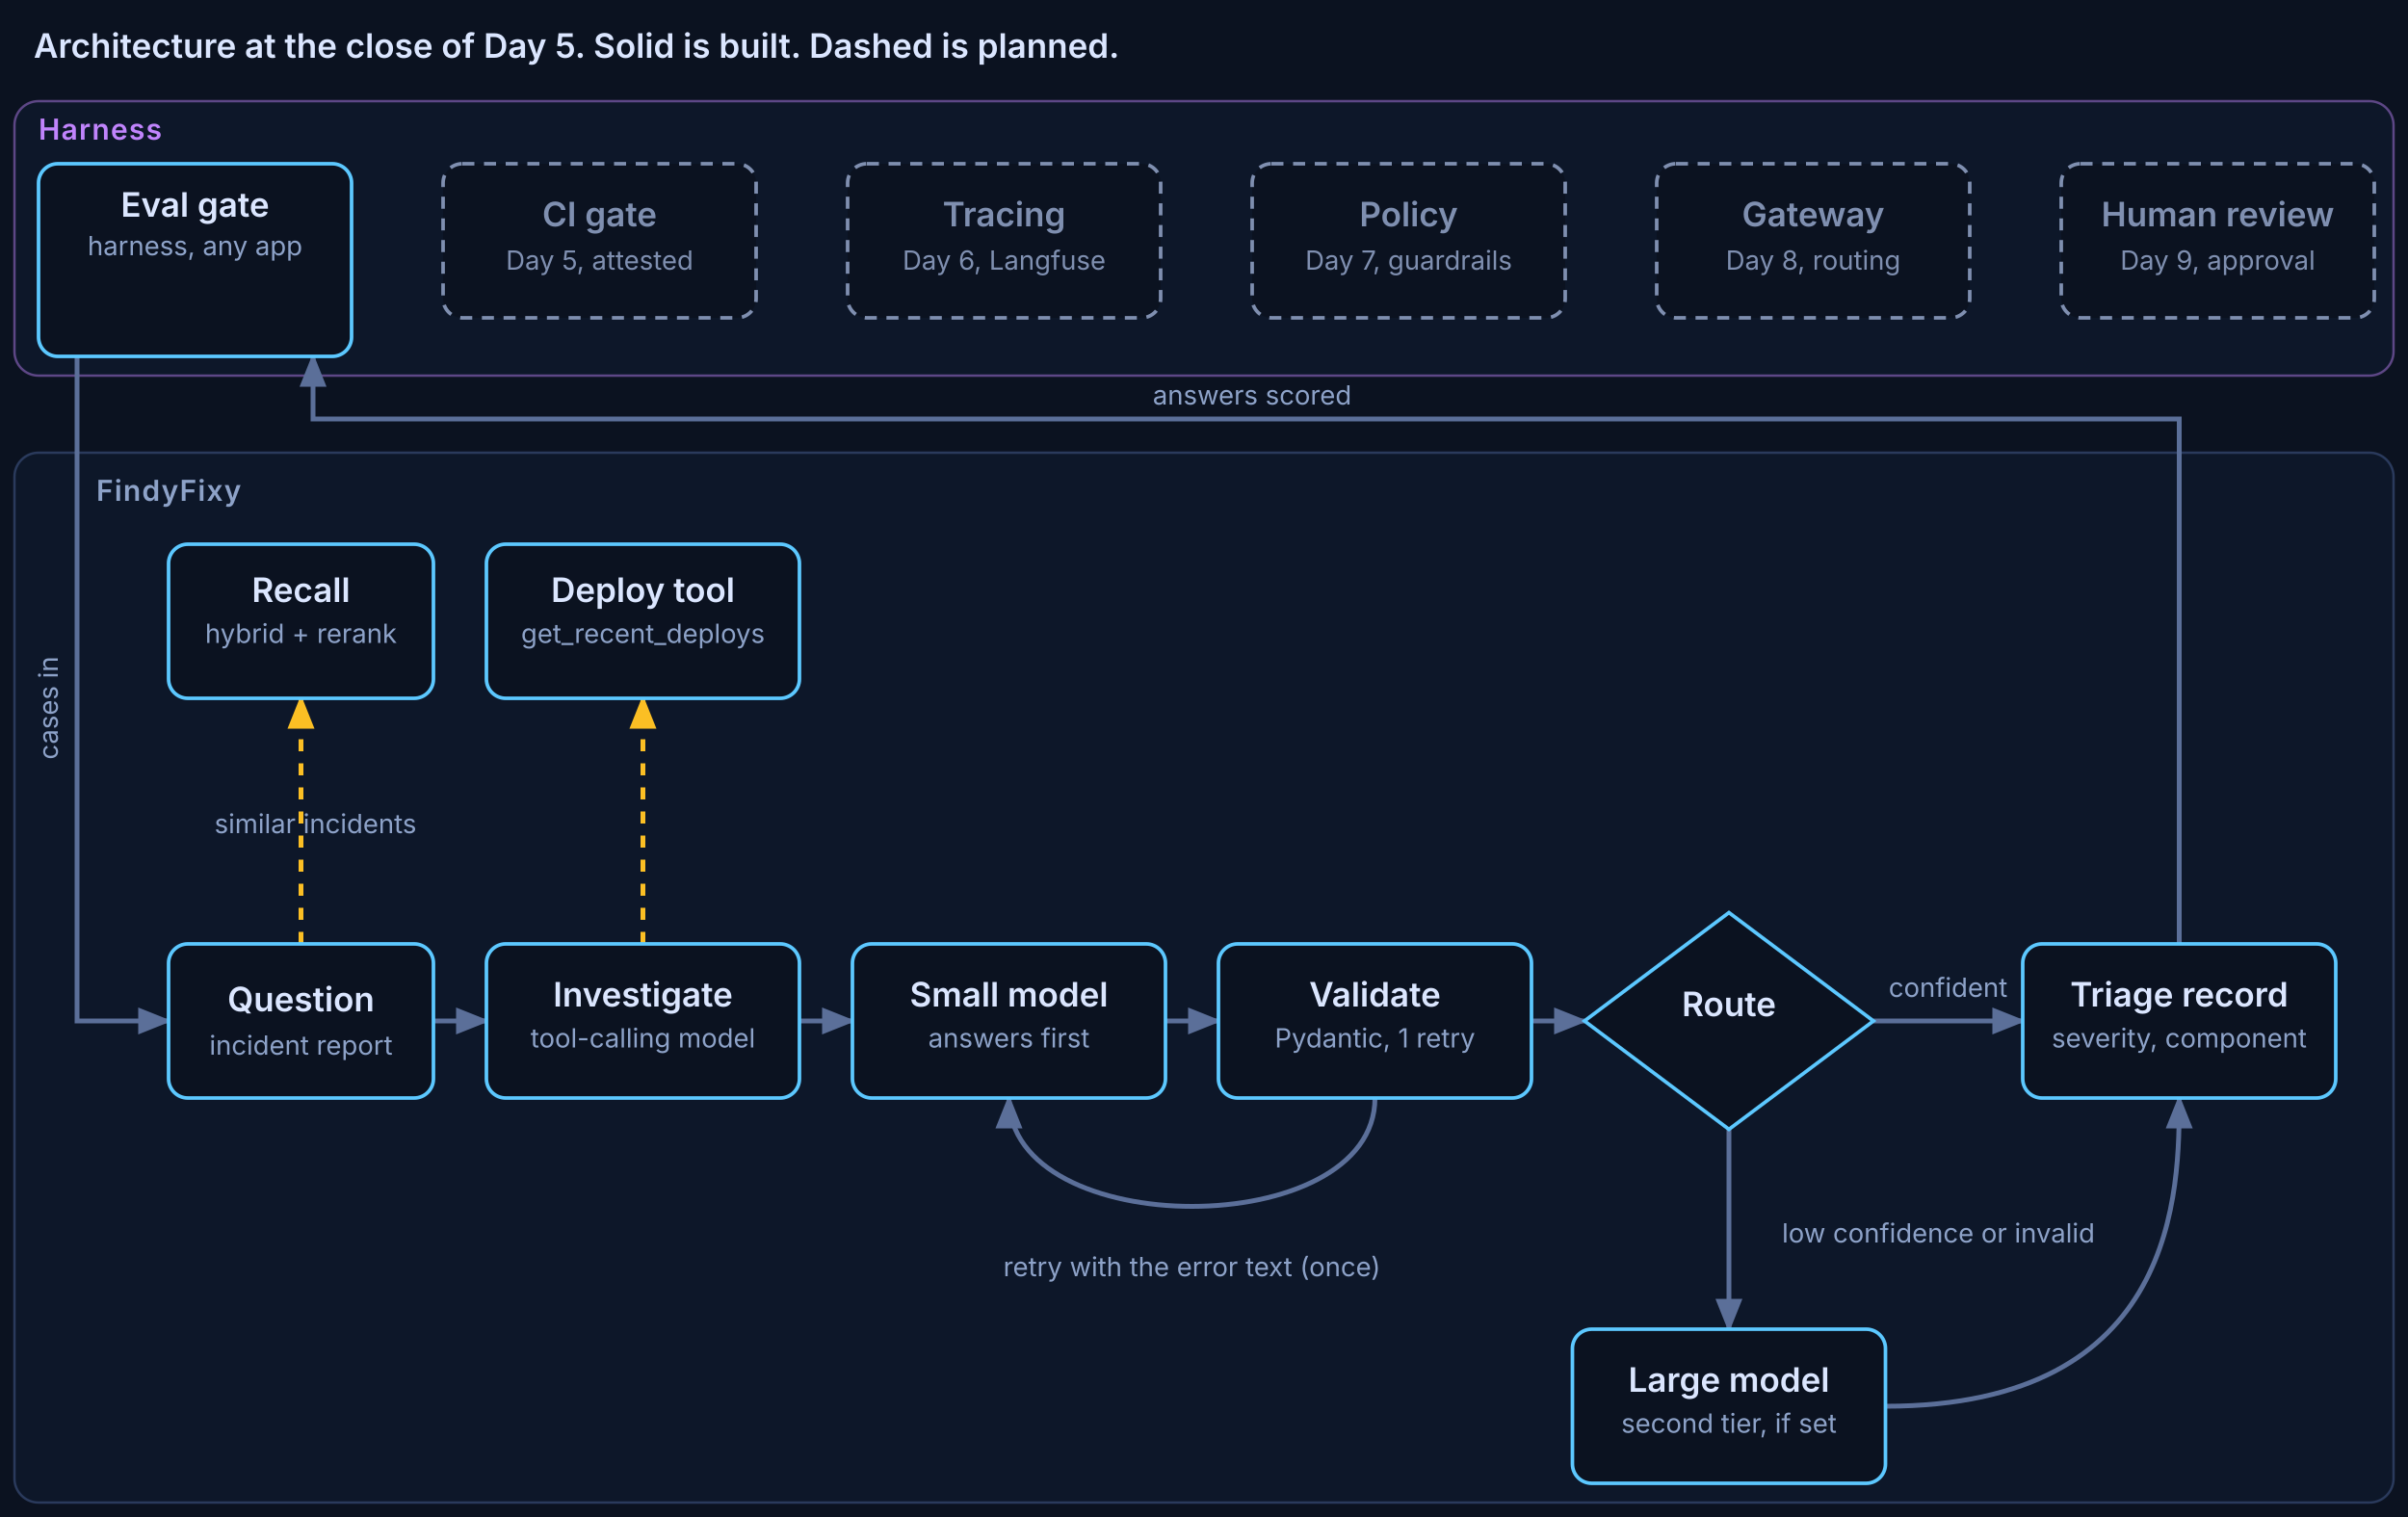
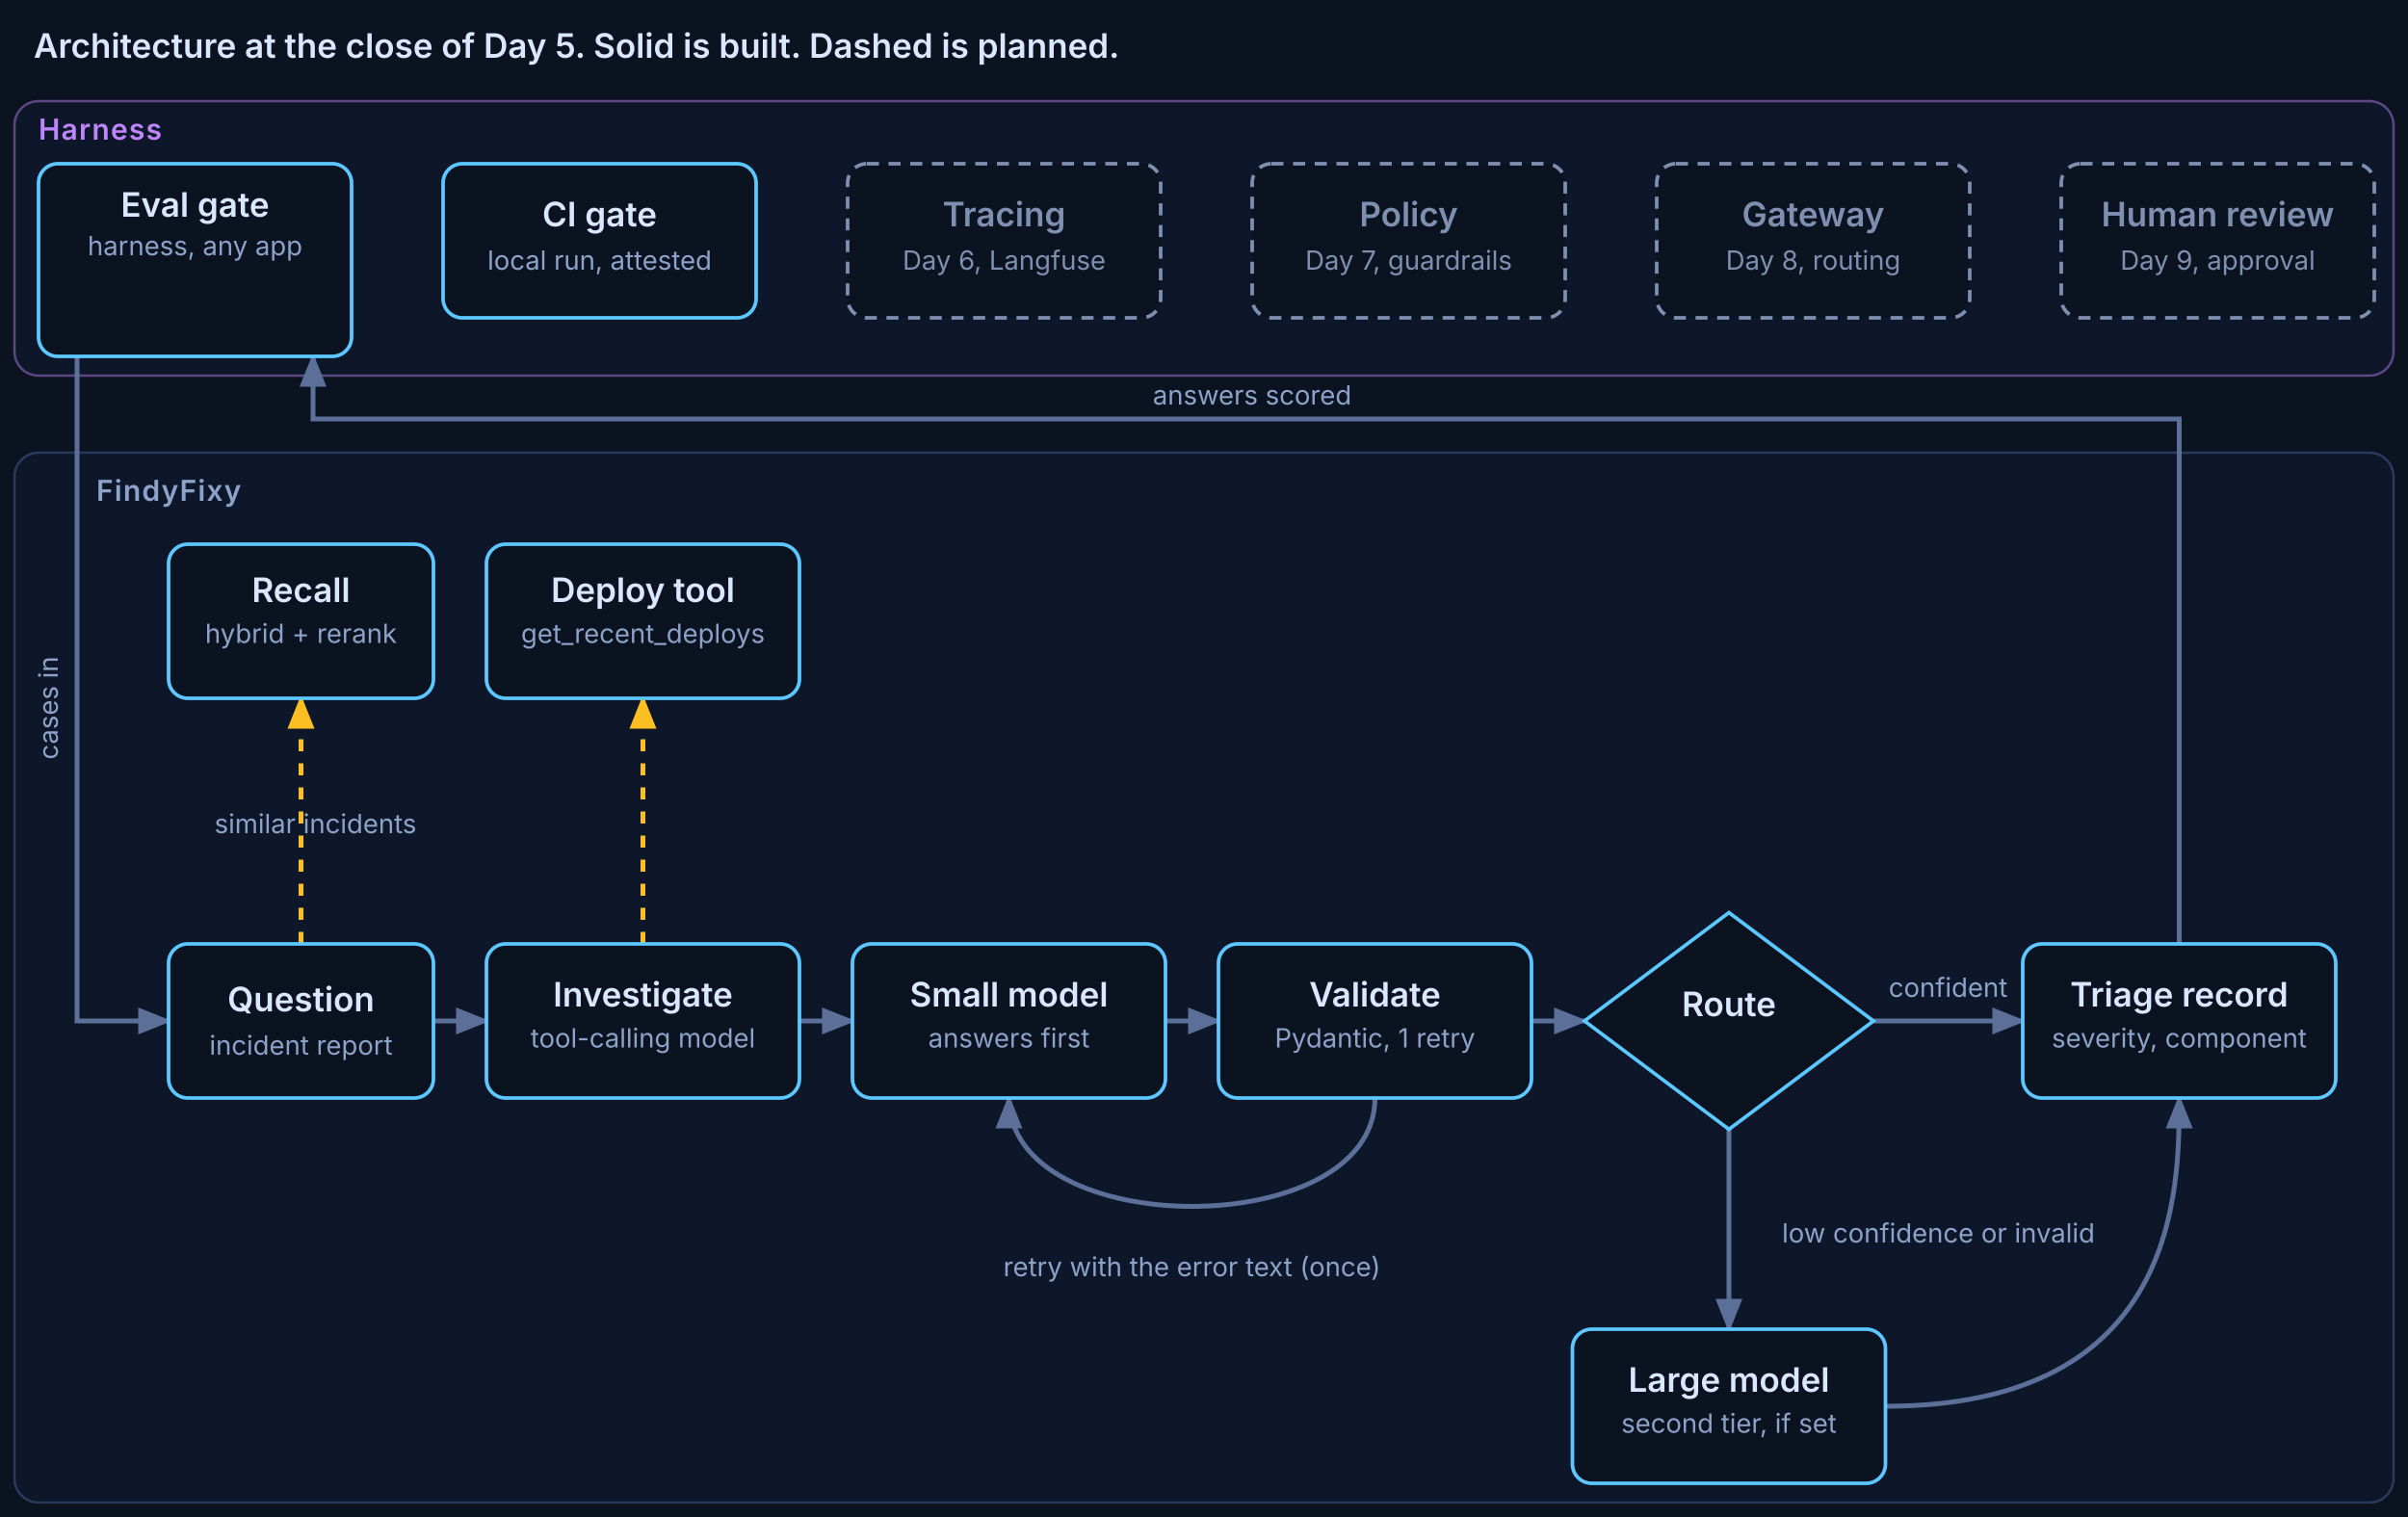
<svg xmlns="http://www.w3.org/2000/svg" viewBox="-60 -164 1000 630" width="1000" height="630" role="img" aria-label="Architecture at the close of Day 5. Solid is built. Dashed is planned.">
  <style>
.lane { fill: #0d1729; stroke: #2a3a5c; stroke-width: 1; }
.lane.harness { stroke: #c084fc; stroke-opacity: .45; }
.lane-label { fill: #8da2c8; font-size: 12px; font-weight: 600; letter-spacing: .04em; }
.lane-label.harness { fill: #c084fc; }
.node rect, .node polygon { fill: #0b1220; stroke: #5cc8ff; stroke-width: 1.5; }
.node .t { fill: #dbe6ff; font-size: 14px; font-weight: 600; text-anchor: middle; }
.node .s, .node .badge { fill: #8da2c8; font-size: 11px; text-anchor: middle; }
.node[data-status=planned] rect { stroke: #7f8fb0; stroke-dasharray: 5 4; }
.node[data-status=planned] .t, .node[data-status=planned] .s { fill: #7f8fb0; }
.edge { fill: none; stroke: #5b6f99; stroke-width: 2; marker-end: url(#arrow); }
.edge.tool { stroke-dasharray: 5 5; stroke: #fbbf24; marker-end: url(#arrow-tool); }
.edge-label { fill: #8da2c8; font-size: 11px; text-anchor: middle; }
.caption { fill: #dbe6ff; font-size: 14px; font-weight: 600; }
text { font-family: ui-sans-serif, system-ui, -apple-system, "Segoe UI", sans-serif; }
</style>
  <defs>
    <marker id="arrow" viewBox="0 0 10 10" refX="9" refY="5" markerWidth="7" markerHeight="7" orient="auto">
      <path d="M0,1 L10,5 L0,9 z" fill="#5b6f99" />
    </marker>
    <marker id="arrow-tool" viewBox="0 0 10 10" refX="9" refY="5" markerWidth="7" markerHeight="7" orient="auto">
      <path d="M0,1 L10,5 L0,9 z" fill="#fbbf24" />
    </marker>
  </defs>
  <rect x="-60" y="-164" width="1000" height="630" fill="#0b1220" />
  <text class="caption" x="-46" y="-140">Architecture at the close of Day 5. Solid is built. Dashed is planned.</text>
  <rect class="lane harness" x="-54" y="-122" width="988" height="114" rx="10" />
  <text class="lane-label harness" x="-44" y="-106">Harness</text>
  <rect class="lane" x="-54" y="24" width="988" height="436" rx="10" />
  <text class="lane-label" x="-20" y="44">FindyFixy</text>
  <path id="e_eval_q" class="edge" d="M-28,-16 L-28,260 L10,260" />
  <path id="e_rec_eval" class="edge" d="M845,228 L845,10 L70,10 L70,-16" />
  <path id="e_q_inv" class="edge" d="M120,260 L142,260" />
  <path id="e_inv_small" class="edge" d="M272,260 L294,260" />
  <path id="e_small_val" class="edge" d="M424,260 L446,260" />
  <path id="e_val_route" class="edge" d="M576,260 L598,260" />
  <path id="e_retry" class="edge" d="M511,292 C511,352 359,352 359,292" />
  <path id="e_route_rec" class="edge" d="M718,260 L780,260" />
  <path id="e_route_large" class="edge" d="M658,305 L658,388" />
  <path id="e_large_rec" class="edge" d="M723,420 C845,420 845,330 845,292" />
  <path id="e_q_recall" class="edge tool" d="M65,228 L65,126" />
  <path id="e_inv_tool" class="edge tool" d="M207,228 L207,126" />
  <text class="edge-label" x="-36" y="130" transform="rotate(-90 -36 130)">cases in</text>
  <text class="edge-label" x="460" y="4">answers scored</text>
  <text class="edge-label" x="435" y="366">retry with the error text (once)</text>
  <text class="edge-label" x="749" y="250">confident</text>
  <text class="edge-label" x="745" y="352">low confidence or invalid</text>
  <text class="edge-label" x="71" y="182">similar incidents</text>
  <g class="node" id="n_q" data-status="built">
    <rect x="10" y="228" width="110" height="64" rx="8" />
    <text class="t" x="65" y="256">Question</text>
    <text class="s" x="65" y="274">incident report</text>
  </g>
  <g class="node" id="n_inv" data-status="built">
    <rect x="142" y="228" width="130" height="64" rx="8" />
    <text class="t" x="207" y="254">Investigate</text>
    <text class="s" x="207" y="271">tool-calling model</text>
    <text class="badge" x="207" y="286" id="b_inv"> </text>
  </g>
  <g class="node" id="n_small" data-status="built">
    <rect x="294" y="228" width="130" height="64" rx="8" />
    <text class="t" x="359" y="254">Small model</text>
    <text class="s" x="359" y="271">answers first</text>
    <text class="badge" x="359" y="286" id="b_small"> </text>
  </g>
  <g class="node" id="n_val" data-status="built">
    <rect x="446" y="228" width="130" height="64" rx="8" />
    <text class="t" x="511" y="254">Validate</text>
    <text class="s" x="511" y="271">Pydantic, 1 retry</text>
    <text class="badge" x="511" y="286" id="b_val"> </text>
  </g>
  <g class="node" id="n_route" data-status="built">
    <polygon points="658,215 718,260 658,305 598,260" />
    <text class="t" x="658" y="258">Route</text>
    <text class="badge" x="658" y="274" id="b_route"> </text>
  </g>
  <g class="node" id="n_large" data-status="built">
    <rect x="593" y="388" width="130" height="64" rx="8" />
    <text class="t" x="658" y="414">Large model</text>
    <text class="s" x="658" y="431">second tier, if set</text>
    <text class="badge" x="658" y="446" id="b_large"> </text>
  </g>
  <g class="node" id="n_rec" data-status="built">
    <rect x="780" y="228" width="130" height="64" rx="8" />
    <text class="t" x="845" y="254">Triage record</text>
    <text class="s" x="845" y="271">severity, component</text>
    <text class="badge" x="845" y="286" id="b_rec"> </text>
  </g>
  <g class="node" id="n_recall" data-status="built">
    <rect x="10" y="62" width="110" height="64" rx="8" />
    <text class="t" x="65" y="86">Recall</text>
    <text class="s" x="65" y="103">hybrid + rerank</text>
    <text class="badge" x="65" y="119" id="b_recall"> </text>
  </g>
  <g class="node" id="n_tool" data-status="built">
    <rect x="142" y="62" width="130" height="64" rx="8" />
    <text class="t" x="207" y="86">Deploy tool</text>
    <text class="s" x="207" y="103">get_recent_deploys</text>
    <text class="badge" x="207" y="119" id="b_tool"> </text>
  </g>
  <g class="node" id="n_eval" data-status="built">
    <rect x="-44" y="-96" width="130" height="80" rx="8" />
    <text class="t" x="21" y="-74">Eval gate</text>
    <text class="s" x="21" y="-58">harness, any app</text>
    <text class="badge" x="21" y="-43" id="b_eval"> </text>
    <text class="badge" x="21" y="-28" id="b_evalscore"> </text>
  </g>
-   <g class="node" data-status="planned">
+   <g class="node" data-status="built">
    <rect x="124" y="-96" width="130" height="64" rx="8" />
    <text class="t" x="189" y="-70">CI gate</text>
-     <text class="s" x="189" y="-52">Day 5, attested</text>
+     <text class="s" x="189" y="-52">local run, attested</text>
  </g>
  <g class="node" data-status="planned">
    <rect x="292" y="-96" width="130" height="64" rx="8" />
    <text class="t" x="357" y="-70">Tracing</text>
    <text class="s" x="357" y="-52">Day 6, Langfuse</text>
  </g>
  <g class="node" data-status="planned">
    <rect x="460" y="-96" width="130" height="64" rx="8" />
    <text class="t" x="525" y="-70">Policy</text>
    <text class="s" x="525" y="-52">Day 7, guardrails</text>
  </g>
  <g class="node" data-status="planned">
    <rect x="628" y="-96" width="130" height="64" rx="8" />
    <text class="t" x="693" y="-70">Gateway</text>
    <text class="s" x="693" y="-52">Day 8, routing</text>
  </g>
  <g class="node" data-status="planned">
    <rect x="796" y="-96" width="130" height="64" rx="8" />
    <text class="t" x="861" y="-70">Human review</text>
    <text class="s" x="861" y="-52">Day 9, approval</text>
  </g>
</svg>
